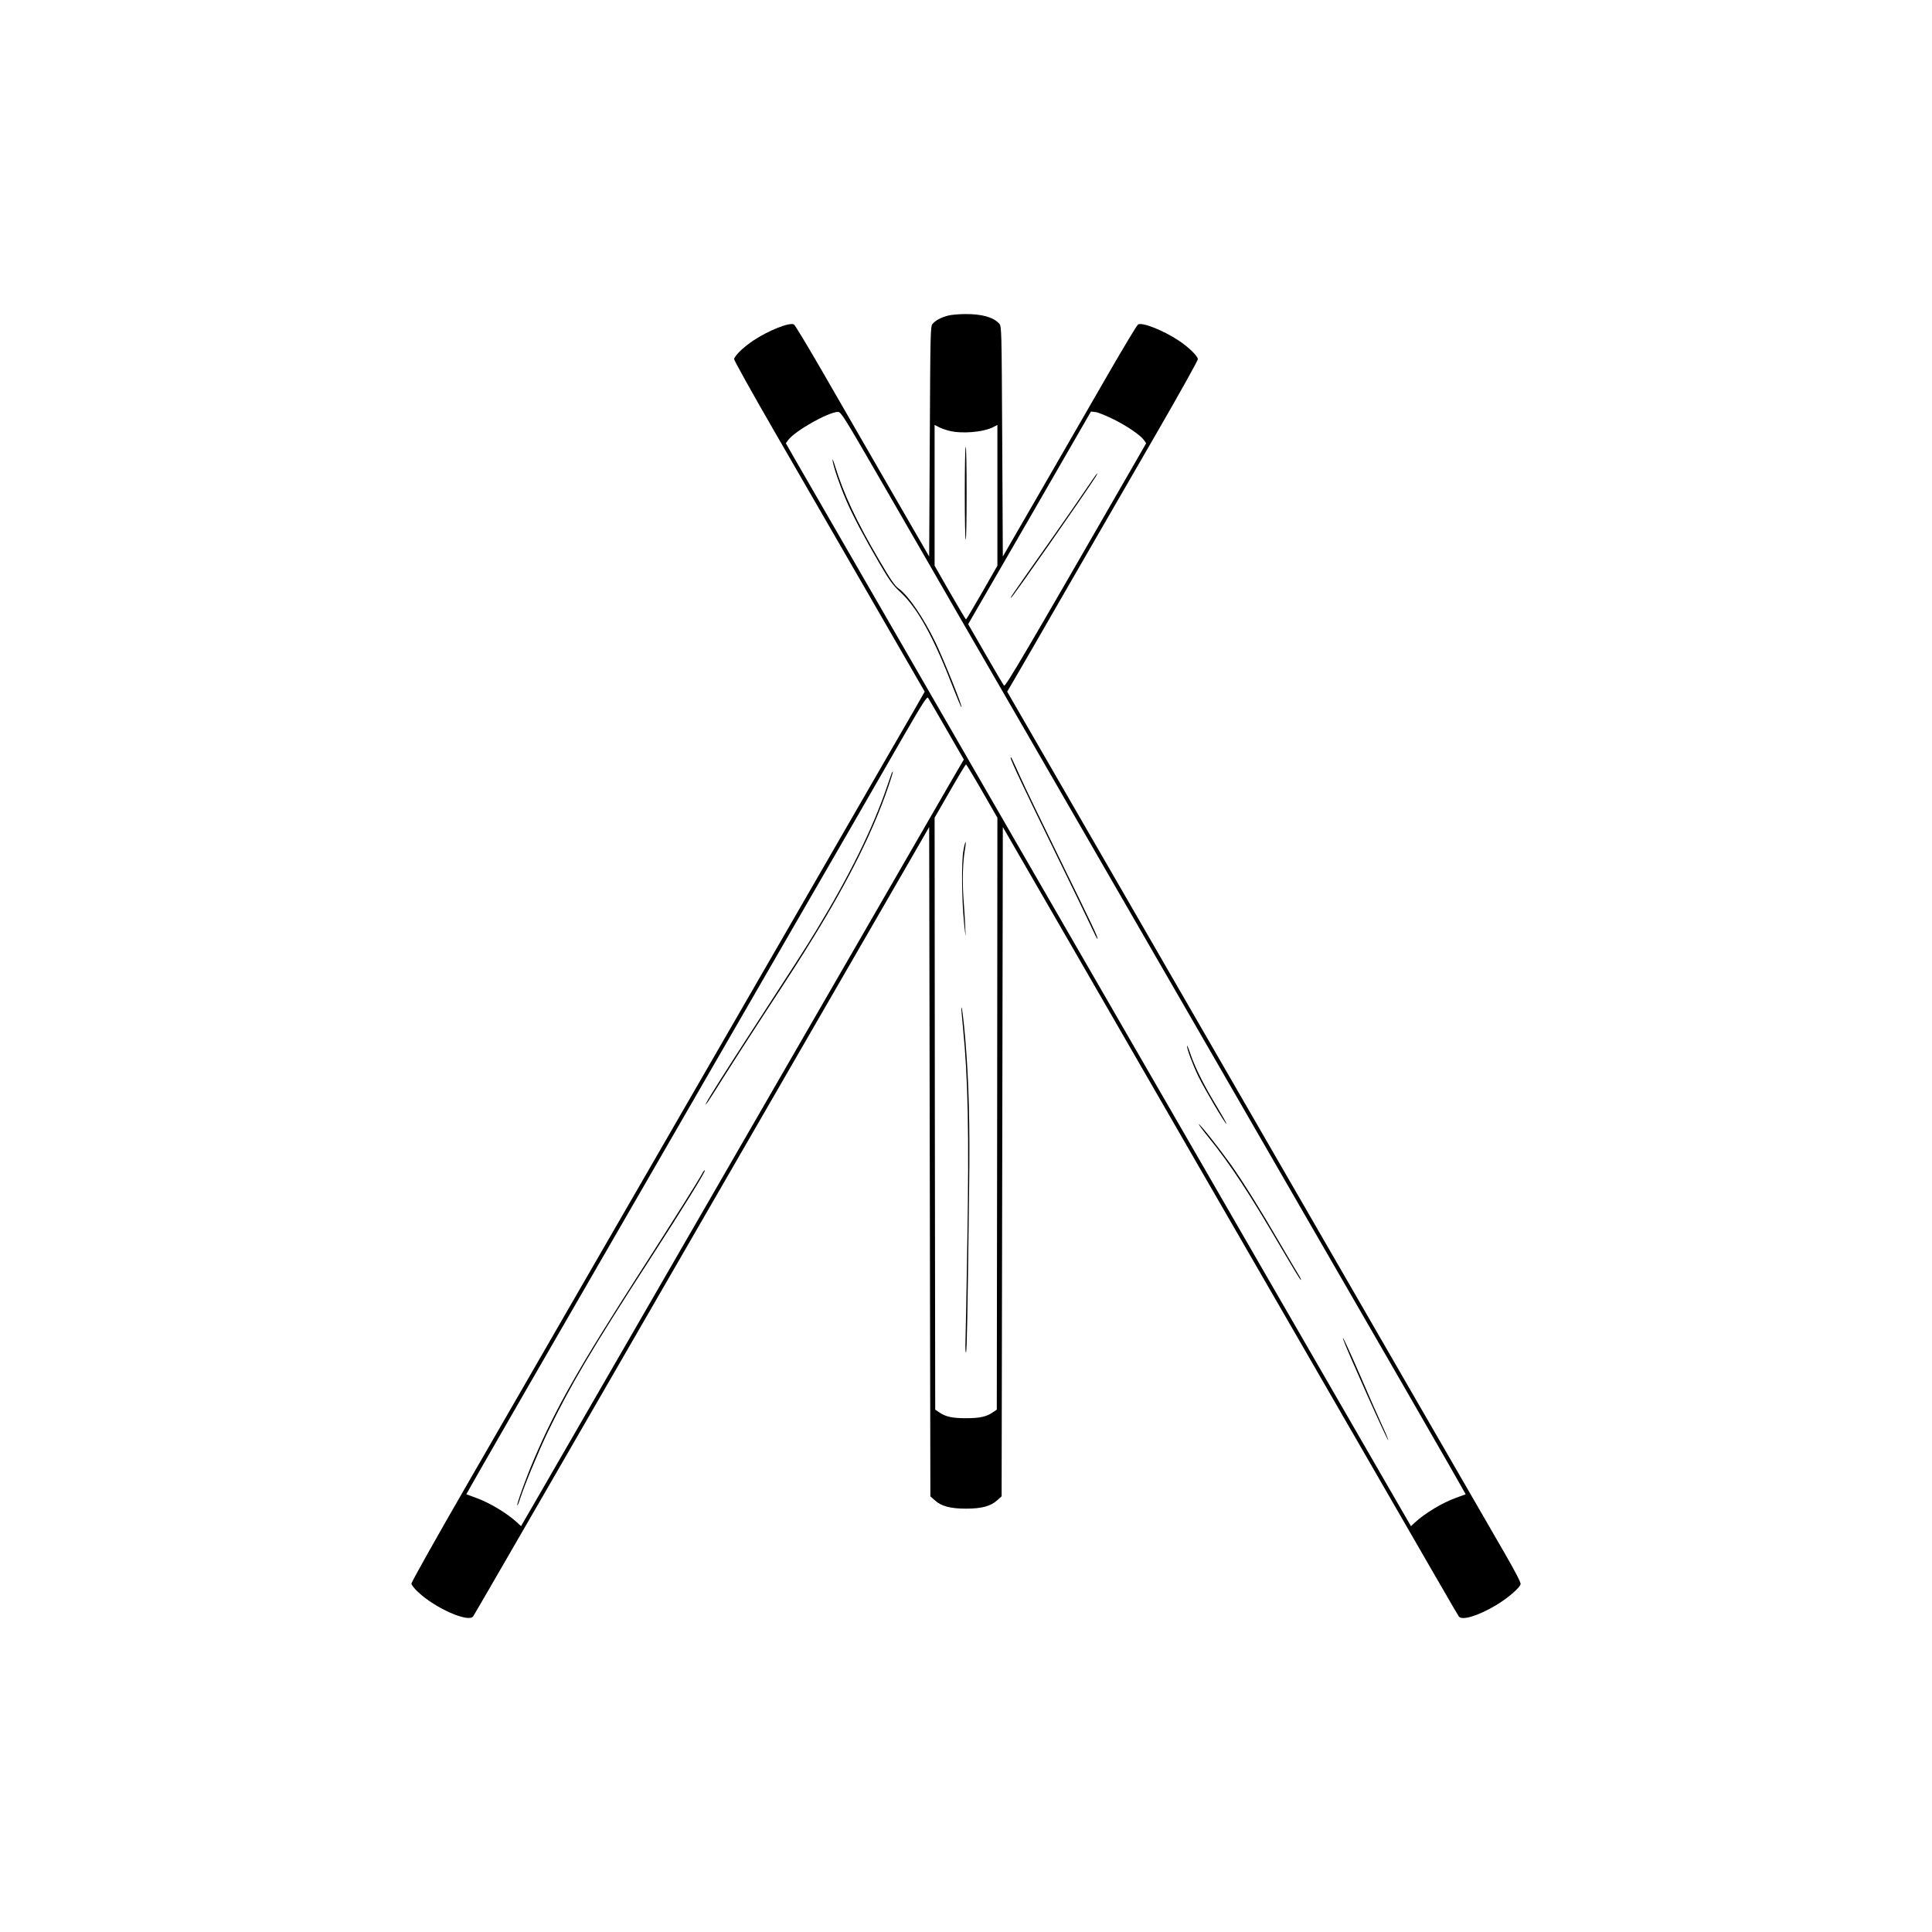
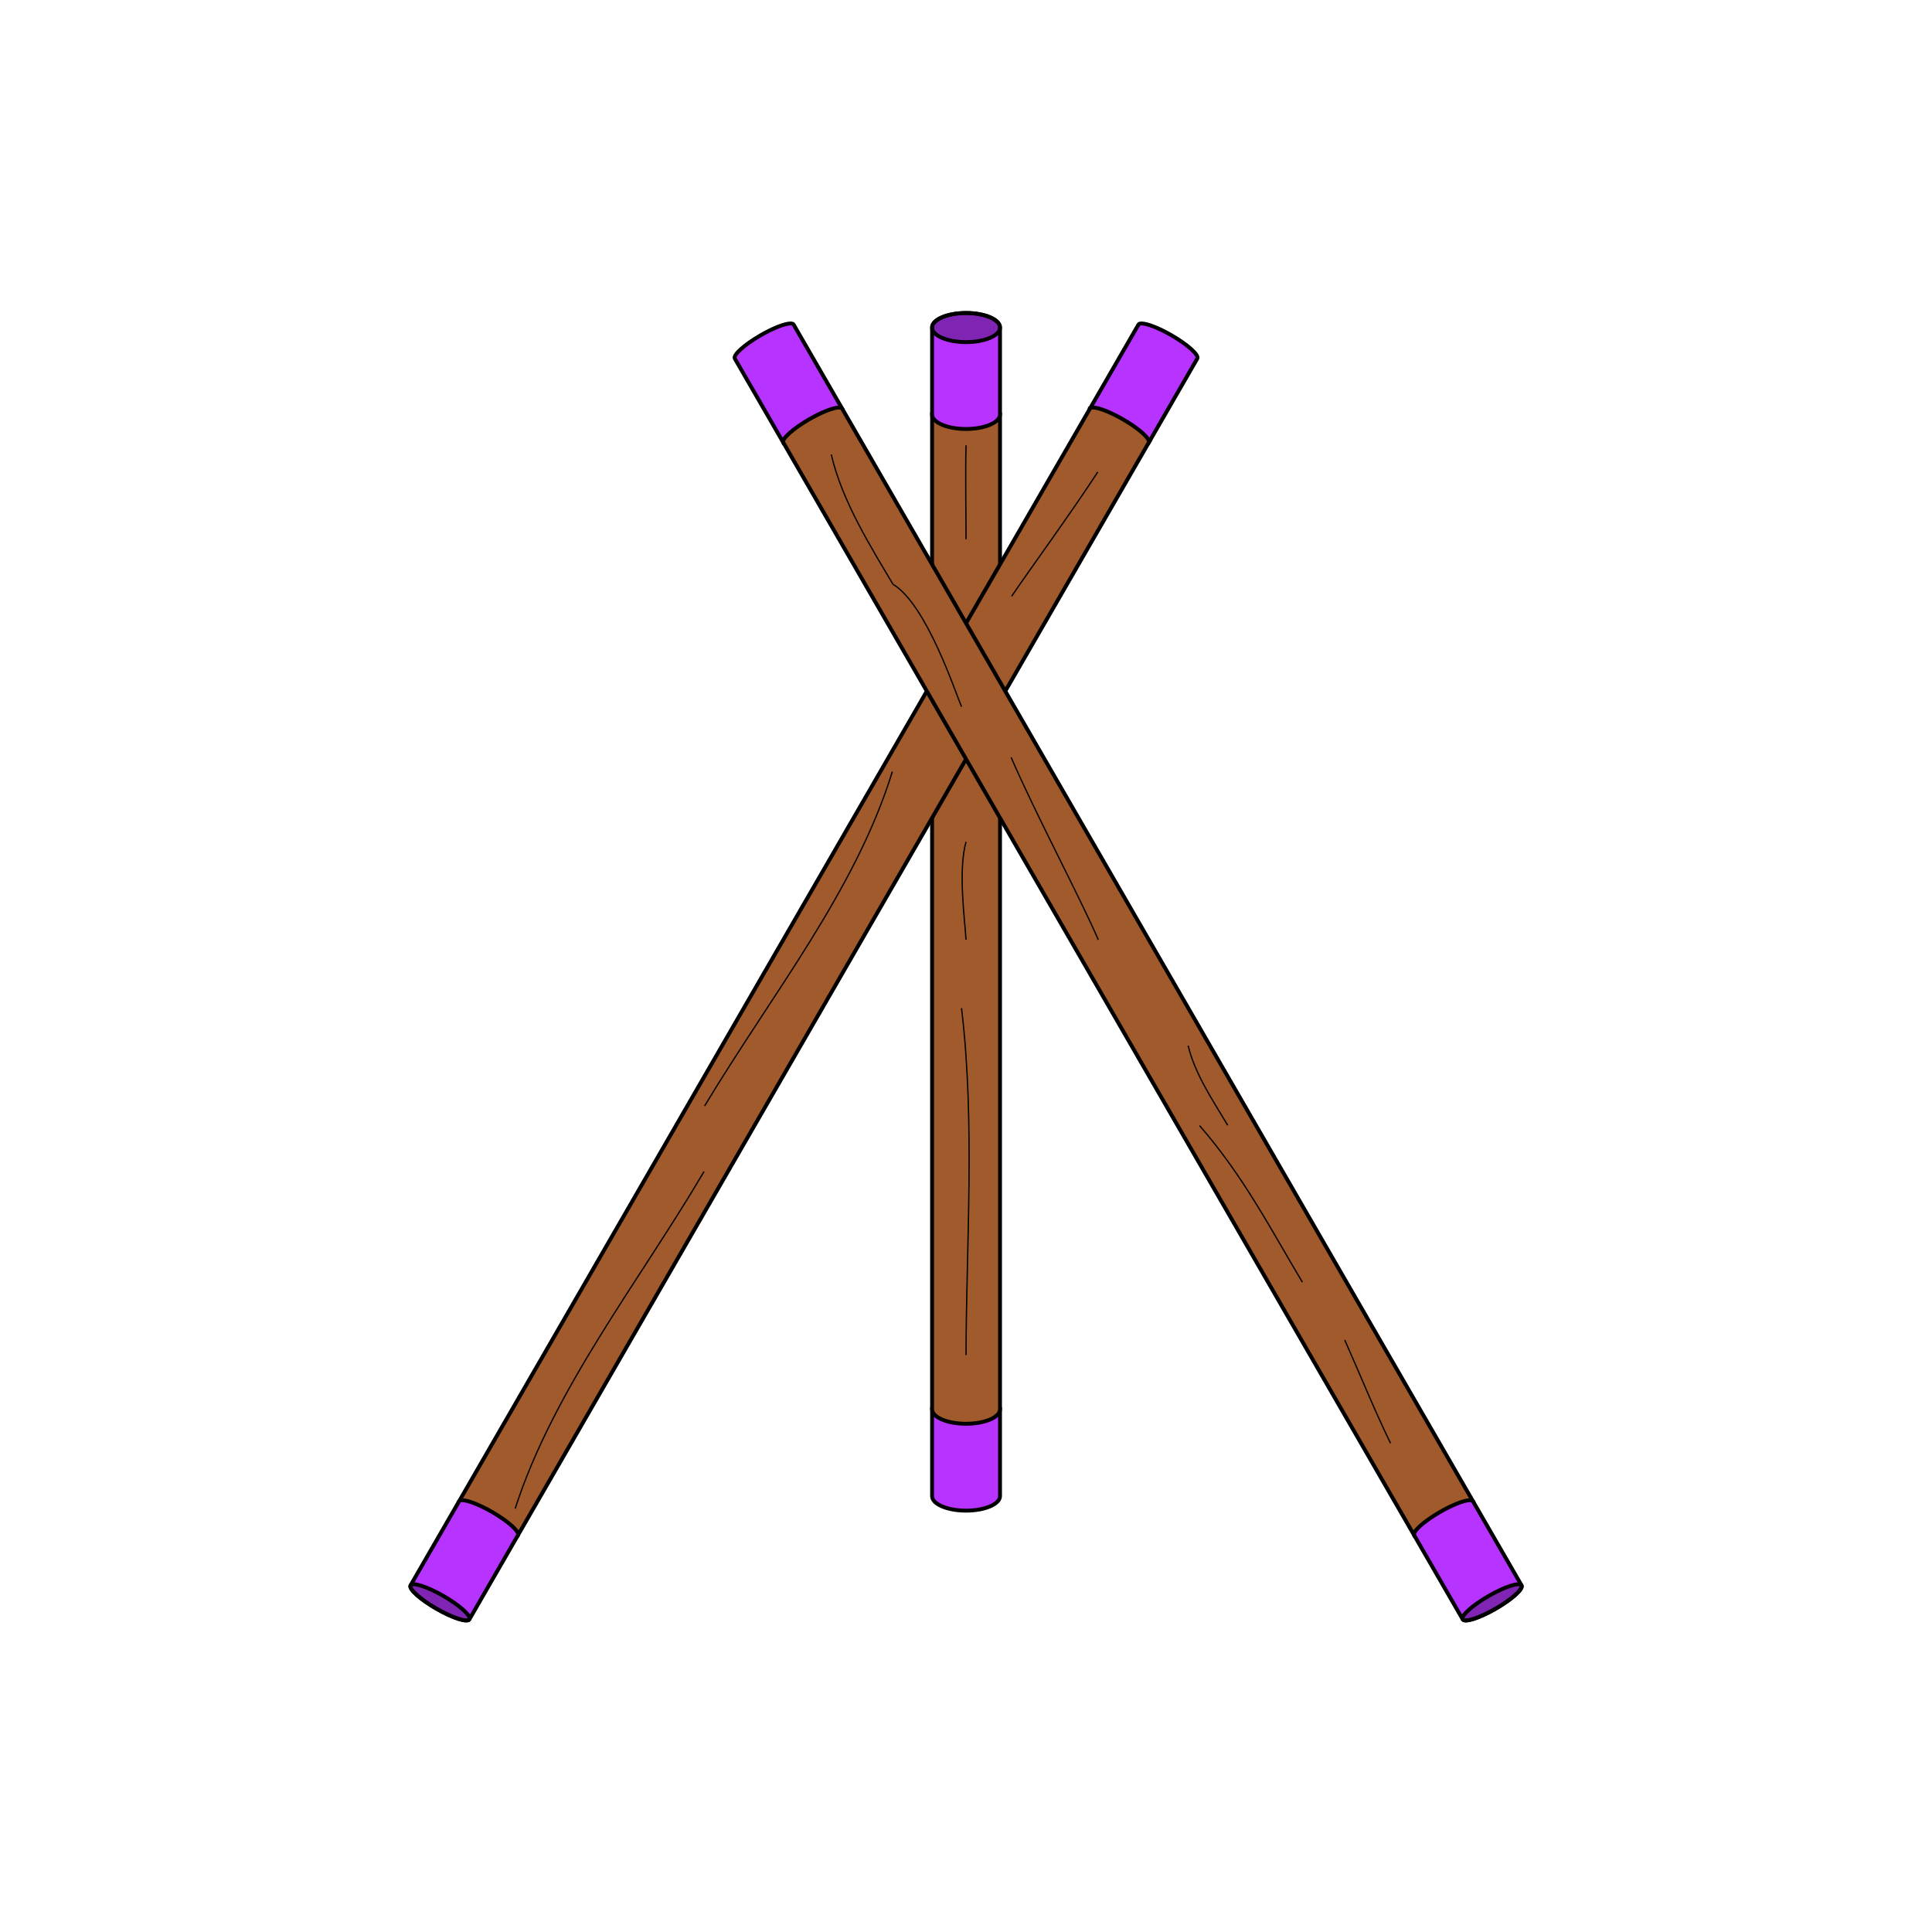
- <svg xmlns="http://www.w3.org/2000/svg" version="1.0" fill="none" width="64" height="64" viewBox="0 0 1600 1600" preserveAspectRatio="xMidYMid meet">
-   <g transform="translate(0,1600) scale(0.1,-0.1)" fill="currentColor" stroke="none">
-     <path d="M7850 13386 c-58 -16 -100 -38 -125 -66 -20 -22 -20 -40 -25 -976 l-5 -953 -330 571 c-181 315 -430 745 -552 957 -122 211 -229 389 -238 394 -36 20 -211 -50 -336 -133 -84 -56 -159 -129 -159 -155 0 -11 147 -275 326 -585 180 -311 504 -873 722 -1250 217 -377 425 -737 463 -802 l67 -116 -82 -144 c-46 -78 -276 -478 -513 -888 -831 -1440 -1110 -1922 -1556 -2695 -248 -429 -608 -1052 -800 -1385 -192 -333 -563 -976 -825 -1430 -262 -453 -475 -833 -475 -845 1 -11 26 -43 57 -71 140 -132 413 -253 454 -201 5 6 287 494 627 1082 340 589 684 1185 765 1325 310 536 571 989 970 1680 406 704 726 1258 1005 1740 78 135 202 350 276 478 l134 233 5 -2771 5 -2772 37 -33 c53 -49 130 -69 258 -69 128 0 205 20 258 69 l37 33 5 2772 5 2771 337 -583 c185 -321 435 -754 556 -963 314 -545 1007 -1746 1570 -2720 1160 -2011 1305 -2261 1314 -2273 28 -34 161 7 307 94 93 55 196 143 204 174 3 13 -38 94 -132 257 -76 131 -425 735 -776 1343 -351 608 -704 1220 -785 1360 -81 140 -425 737 -765 1325 -340 589 -727 1259 -860 1490 -134 231 -398 689 -588 1018 l-346 599 68 116 c38 64 246 425 463 802 218 377 542 939 722 1250 179 310 326 574 326 585 0 26 -75 99 -159 155 -125 83 -300 153 -336 133 -9 -5 -116 -183 -238 -394 -122 -212 -370 -642 -552 -957 l-330 -571 -5 953 c-5 936 -5 954 -25 976 -48 53 -144 80 -280 79 -55 0 -120 -6 -145 -13z m-568 -1343 c174 -302 475 -822 668 -1158 194 -335 453 -783 575 -995 397 -688 1213 -2102 1549 -2683 112 -194 397 -687 633 -1097 237 -410 656 -1136 932 -1614 276 -478 500 -870 499 -871 -2 -1 -37 -14 -79 -29 -112 -40 -258 -127 -344 -207 l-30 -28 -117 202 c-228 395 -524 907 -1153 1997 -351 608 -704 1220 -785 1360 -81 140 -425 737 -765 1325 -340 589 -684 1185 -765 1325 -160 277 -1362 2359 -1505 2607 l-87 152 18 25 c56 77 332 233 414 235 24 1 53 -46 342 -546z m1943 483 c115 -58 217 -128 249 -171 l18 -26 -139 -242 c-856 -1487 -1027 -1778 -1038 -1765 -6 7 -76 125 -154 261 l-143 248 509 880 508 881 40 -5 c22 -3 89 -31 150 -61z m-1370 -92 c105 -29 289 -14 373 30 l32 17 0 -583 0 -583 -127 -222 c-71 -123 -130 -223 -133 -223 -3 0 -62 100 -133 223 l-127 222 0 583 0 583 33 -17 c17 -10 55 -23 82 -30z m-16 -2476 l143 -248 -115 -197 c-63 -109 -300 -520 -527 -913 -385 -668 -610 -1057 -970 -1680 -81 -140 -434 -752 -785 -1360 -629 -1090 -925 -1602 -1153 -1997 l-117 -202 -30 28 c-86 80 -232 167 -344 207 -42 15 -77 28 -79 29 -1 1 223 393 499 871 276 478 694 1202 929 1609 235 407 486 841 557 965 72 124 325 563 563 975 238 413 532 921 653 1130 120 209 307 533 415 721 162 280 199 338 208 325 6 -9 75 -127 153 -263z m294 -509 l127 -221 -2 -2451 -3 -2451 -34 -23 c-53 -36 -107 -48 -221 -48 -114 0 -168 12 -221 48 l-34 23 -3 2451 -2 2451 127 221 c70 122 130 221 133 221 3 0 63 -99 133 -221z" />
-     <path d="M6895 12186 c9 -58 60 -206 111 -325 58 -135 151 -310 277 -526 85 -145 110 -180 174 -239 144 -134 277 -376 444 -810 28 -72 55 -135 60 -141 21 -21 -143 387 -214 535 -100 206 -224 388 -306 447 -31 22 -66 73 -160 234 -191 326 -295 550 -367 784 -14 44 -22 63 -19 41z" />
-     <path d="M8370 9723 c0 -20 117 -267 379 -803 147 -300 282 -580 301 -622 19 -42 36 -75 39 -73 7 7 -40 106 -310 657 -142 290 -291 598 -330 685 -73 162 -79 174 -79 156z" />
-     <path d="M9830 7339 c0 -28 47 -154 93 -250 49 -102 227 -403 234 -396 2 3 -34 67 -80 143 -106 175 -179 320 -217 432 -16 48 -30 80 -30 71z" />
-     <path d="M10008 6582 c181 -224 335 -458 607 -924 83 -142 153 -258 158 -258 4 0 -3 17 -16 38 -13 20 -81 136 -152 257 -168 290 -314 523 -415 665 -95 133 -251 330 -262 330 -4 0 32 -49 80 -108z" />
-     <path d="M11123 4910 c22 -70 367 -843 374 -837 2 3 -24 65 -58 138 -34 74 -111 249 -171 389 -96 221 -160 359 -145 310z" />
-     <path d="M8982 11931 c-55 -81 -171 -249 -258 -372 -379 -538 -358 -509 -350 -509 9 0 602 849 701 1003 9 15 15 27 12 27 -3 0 -50 -67 -105 -149z" />
-     <path d="M7990 11915 c0 -212 3 -385 8 -385 4 0 7 173 7 385 0 212 -3 385 -7 385 -5 0 -8 -173 -8 -385z" />
-     <path d="M7385 9598 c-3 -7 -21 -60 -41 -118 -117 -342 -311 -736 -584 -1185 -102 -167 -167 -268 -542 -845 -203 -313 -350 -544 -367 -581 -11 -23 -11 -23 4 -4 9 11 67 101 129 201 62 99 210 329 328 510 277 424 312 479 423 659 290 470 497 885 619 1243 25 72 43 132 40 132 -2 0 -7 -6 -9 -12z" />
-     <path d="M5819 6288 c-32 -61 -231 -377 -514 -818 -513 -798 -702 -1131 -883 -1556 -64 -149 -145 -374 -138 -381 2 -2 12 20 21 49 39 121 153 394 231 558 189 390 357 675 848 1434 277 429 460 725 453 733 -3 3 -11 -6 -18 -19z" />
-     <path d="M7979 8958 c-18 -94 -14 -412 5 -603 14 -129 15 -132 10 -40 -2 55 -9 165 -15 245 -10 148 -6 298 12 404 6 32 8 60 6 63 -3 2 -11 -29 -18 -69z" />
-     <path d="M7961 7651 c0 -8 6 -80 14 -160 42 -423 51 -868 36 -1774 -6 -391 -13 -758 -15 -814 -2 -57 -1 -103 4 -103 7 0 13 304 26 1375 7 509 -3 878 -32 1220 -14 164 -30 291 -33 256z" />
+ <svg xmlns="http://www.w3.org/2000/svg" width="64" height="64" viewBox="0 0 16.933 16.933" version="1.1" id="svg26255">
+   <defs id="defs26252" />
+   <g id="layer1">
+     <g id="g3" transform="matrix(0.04253123,0,0,0.04253123,-49.00195,-1.521727)">
+       <path id="rect10-7-8-6" style="fill:#b733ff;fill-opacity:1;stroke:#000000;stroke-width:0.8;stroke-miterlimit:3.3" d="m 1344.216,326.179 v 17.9 a 7,3 0 0 0 7,3 7,3 0 0 0 7,-3 v -17.9 z" />
+       <path id="rect9-8-3" style="fill:#a05a2c;fill-opacity:1;stroke:#000000;stroke-width:0.8;stroke-miterlimit:3.3" d="m 1344.216,121.179 v 205 a 7,3 0 0 0 7,3 7,3 0 0 0 7,-3 V 121.179 Z" />
+       <path id="rect10-23-4-1" style="fill:#b733ff;fill-opacity:1;stroke:#000000;stroke-width:0.8;stroke-miterlimit:3.3;stroke-dasharray:none" d="m 1387.403,102.438 a 7,1.5 30 0 0 -0.66,0.234 l -10.001,17.32 12.124,7 10,-17.321 a 7,1.5 30 0 0 -5.312,-4.799 7,1.5 30 0 0 -6.152,-2.434 z" />
+       <path id="rect9-0-7-3" style="fill:#a05a2c;fill-opacity:1;stroke:#000000;stroke-width:0.8;stroke-miterlimit:3.3" d="m 1377.402,119.759 a 7,1.5 30 0 0 -0.659,0.233 7,1.5 30 0 0 -6e-4,-2e-5 7,1.5 30 0 0 -7e-4,0.002 l -129.999,225.165 12.124,7 130,-225.167 -6e-4,-3e-5 a 7,1.5 30 0 0 -5.312,-4.799 7,1.5 30 0 0 -6.153,-2.434 z" />
+       <path id="rect10-7-8" style="fill:#b733ff;fill-opacity:1;stroke:#000000;stroke-width:0.8;stroke-miterlimit:3.3" d="m 1351.216,100.28 a 7,3 0 0 0 -7,3 v 17.896 a 7,3 0 0 0 -5e-4,0.004 7,3 0 0 0 7,3 7,3 0 0 0 7,-3 v -17.9 a 7,3 0 0 0 -7,-3 z" />
+       <path id="rect10-23-4-7-8" style="fill:#b733ff;fill-opacity:1;stroke:#000000;stroke-width:0.8;stroke-miterlimit:3.3" d="m 1247.403,344.926 a 7,1.5 30 0 0 -0.66,0.233 l -10,17.32 a 7,1.5 30 0 0 5.312,4.799 7,1.5 30 0 0 6.812,2.201 l 10,-17.32 a 7,1.5 30 0 0 -5.312,-4.799 7,1.5 30 0 0 -6.152,-2.434 z" />
+       <path id="rect10-23-4-5-6" style="fill:#b733ff;fill-opacity:1;stroke:#000000;stroke-width:0.8;stroke-miterlimit:3.3" d="m 1315.029,102.438 a 1.5,7 60 0 0 -6.152,2.434 1.5,7 60 0 0 -5.312,4.799 l 10,17.321 12.124,-7 -10,-17.32 a 1.5,7 60 0 0 -0.66,-0.234 z" />
+       <path id="rect9-0-7-8-9" style="fill:#a05a2c;fill-opacity:1;stroke:#000000;stroke-width:0.8;stroke-miterlimit:3.3" d="m 1325.03,119.759 a 1.5,7 60 0 0 -6.153,2.434 1.5,7 60 0 0 -5.312,4.799 l 130,225.167 12.124,-7 -130,-225.167 a 1.5,7 60 0 0 -0.66,-0.233 z" />
+       <path id="rect10-23-4-5-9-4" style="fill:#b733ff;fill-opacity:1;stroke:#000000;stroke-width:0.8;stroke-miterlimit:3.3" d="m 1455.03,344.926 a 1.5,7 60 0 0 -6.153,2.434 1.5,7 60 0 0 -5.312,4.799 1.5,7 60 0 0 5e-4,0 1.5,7 60 0 0 5e-4,0.001 l 9.999,17.319 a 1.5,7 60 0 0 6.812,-2.201 1.5,7 60 0 0 5.312,-4.799 l -10,-17.32 a 1.5,7 60 0 0 -0.66,-0.233 z" />
+       <ellipse style="fill:#000000;fill-opacity:0.3;stroke:#000000;stroke-width:0.8;stroke-miterlimit:3.3;stroke-dasharray:none;stroke-opacity:1" id="path63-5-3" cx="1259.29" cy="-304.455" rx="7" ry="1.5" transform="rotate(30)" />
+       <ellipse style="fill:#000000;fill-opacity:0.3;stroke:#000000;stroke-width:0.8;stroke-miterlimit:3.3;stroke-dasharray:none;stroke-opacity:1" id="path63-8-3" cx="-1081.084" cy="1046.761" rx="7" ry="1.5" transform="matrix(-0.8660254,0.5,0.5,0.8660254,0,0)" />
+       <ellipse style="fill:#000000;fill-opacity:0.3;stroke:#000000;stroke-width:0.8;stroke-miterlimit:3.3;stroke-dasharray:none;stroke-opacity:1" id="path64" cx="1351.216" cy="103.279" rx="7" ry="3" />
+       <path style="fill:none;stroke:#000000;stroke-width:0.265px;stroke-linecap:butt;stroke-linejoin:miter;stroke-opacity:1" d="m 1351.216,127.539 c -0.161,5.751 0.01,14.923 0,19.367" id="path80" />
+       <path style="fill:none;stroke:#000000;stroke-width:0.265px;stroke-linecap:butt;stroke-linejoin:miter;stroke-opacity:1" d="m 1351.216,209.259 c -1.642,5.808 -0.301,15.627 0,20.189" id="path81" />
+       <path style="fill:none;stroke:#000000;stroke-width:0.265px;stroke-linecap:butt;stroke-linejoin:miter;stroke-opacity:1" d="m 1350.282,243.527 c 2.828,23.3 0.959,49.122 0.934,71.484" id="path82" />
+       <path style="fill:none;stroke:#000000;stroke-width:0.265px;stroke-linecap:butt;stroke-linejoin:miter;stroke-opacity:1" d="m 1258.303,346.661 c 7.955,-24.696 25.667,-46.92 38.919,-69.462" id="path83" />
+       <path style="fill:none;stroke:#000000;stroke-width:0.265px;stroke-linecap:butt;stroke-linejoin:miter;stroke-opacity:1" d="m 1297.336,263.696 c 13.855,-23.044 31.115,-44.379 38.691,-68.901" id="path84" />
+       <path style="fill:none;stroke:#000000;stroke-width:0.265px;stroke-linecap:butt;stroke-linejoin:miter;stroke-opacity:1" d="m 1378.361,133.036 c -5.147,7.96 -14.889,21.342 -17.744,25.611" id="path85" />
+       <path style="fill:none;stroke:#000000;stroke-width:0.265px;stroke-linecap:butt;stroke-linejoin:miter;stroke-opacity:1" d="m 1323.445,129.44 c 2.227,9.694 8.267,19.209 12.709,26.737" id="path86" />
+       <path style="fill:none;stroke:#000000;stroke-width:0.265px;stroke-linecap:butt;stroke-linejoin:miter;stroke-opacity:1" d="m 1336.154,156.177 c 6.99,4.178 12.985,22.666 14.128,25.229" id="path87" />
+       <path style="fill:none;stroke:#000000;stroke-width:0.265px;stroke-linecap:butt;stroke-linejoin:miter;stroke-opacity:1" d="m 1360.507,191.859 c 5.152,11.91 14.462,29.372 17.965,37.597" id="path88" />
+       <path style="fill:none;stroke:#000000;stroke-width:0.265px;stroke-linecap:butt;stroke-linejoin:miter;stroke-opacity:1" d="m 1396.982,251.268 c 1.429,5.927 5.178,11.396 8.158,16.402" id="path89" />
+       <path style="fill:none;stroke:#000000;stroke-width:0.265px;stroke-linecap:butt;stroke-linejoin:miter;stroke-opacity:1" d="m 1429.257,311.917 c 3.877,8.763 5.978,14.141 9.429,21.261" id="path90" />
+       <path style="fill:none;stroke:#000000;stroke-width:0.265px;stroke-linecap:butt;stroke-linejoin:miter;stroke-opacity:1" d="m 1399.342,267.738 c 9.165,10.527 14.864,21.723 21.185,32.262" id="path91" />
+     </g>
  </g>
</svg>
